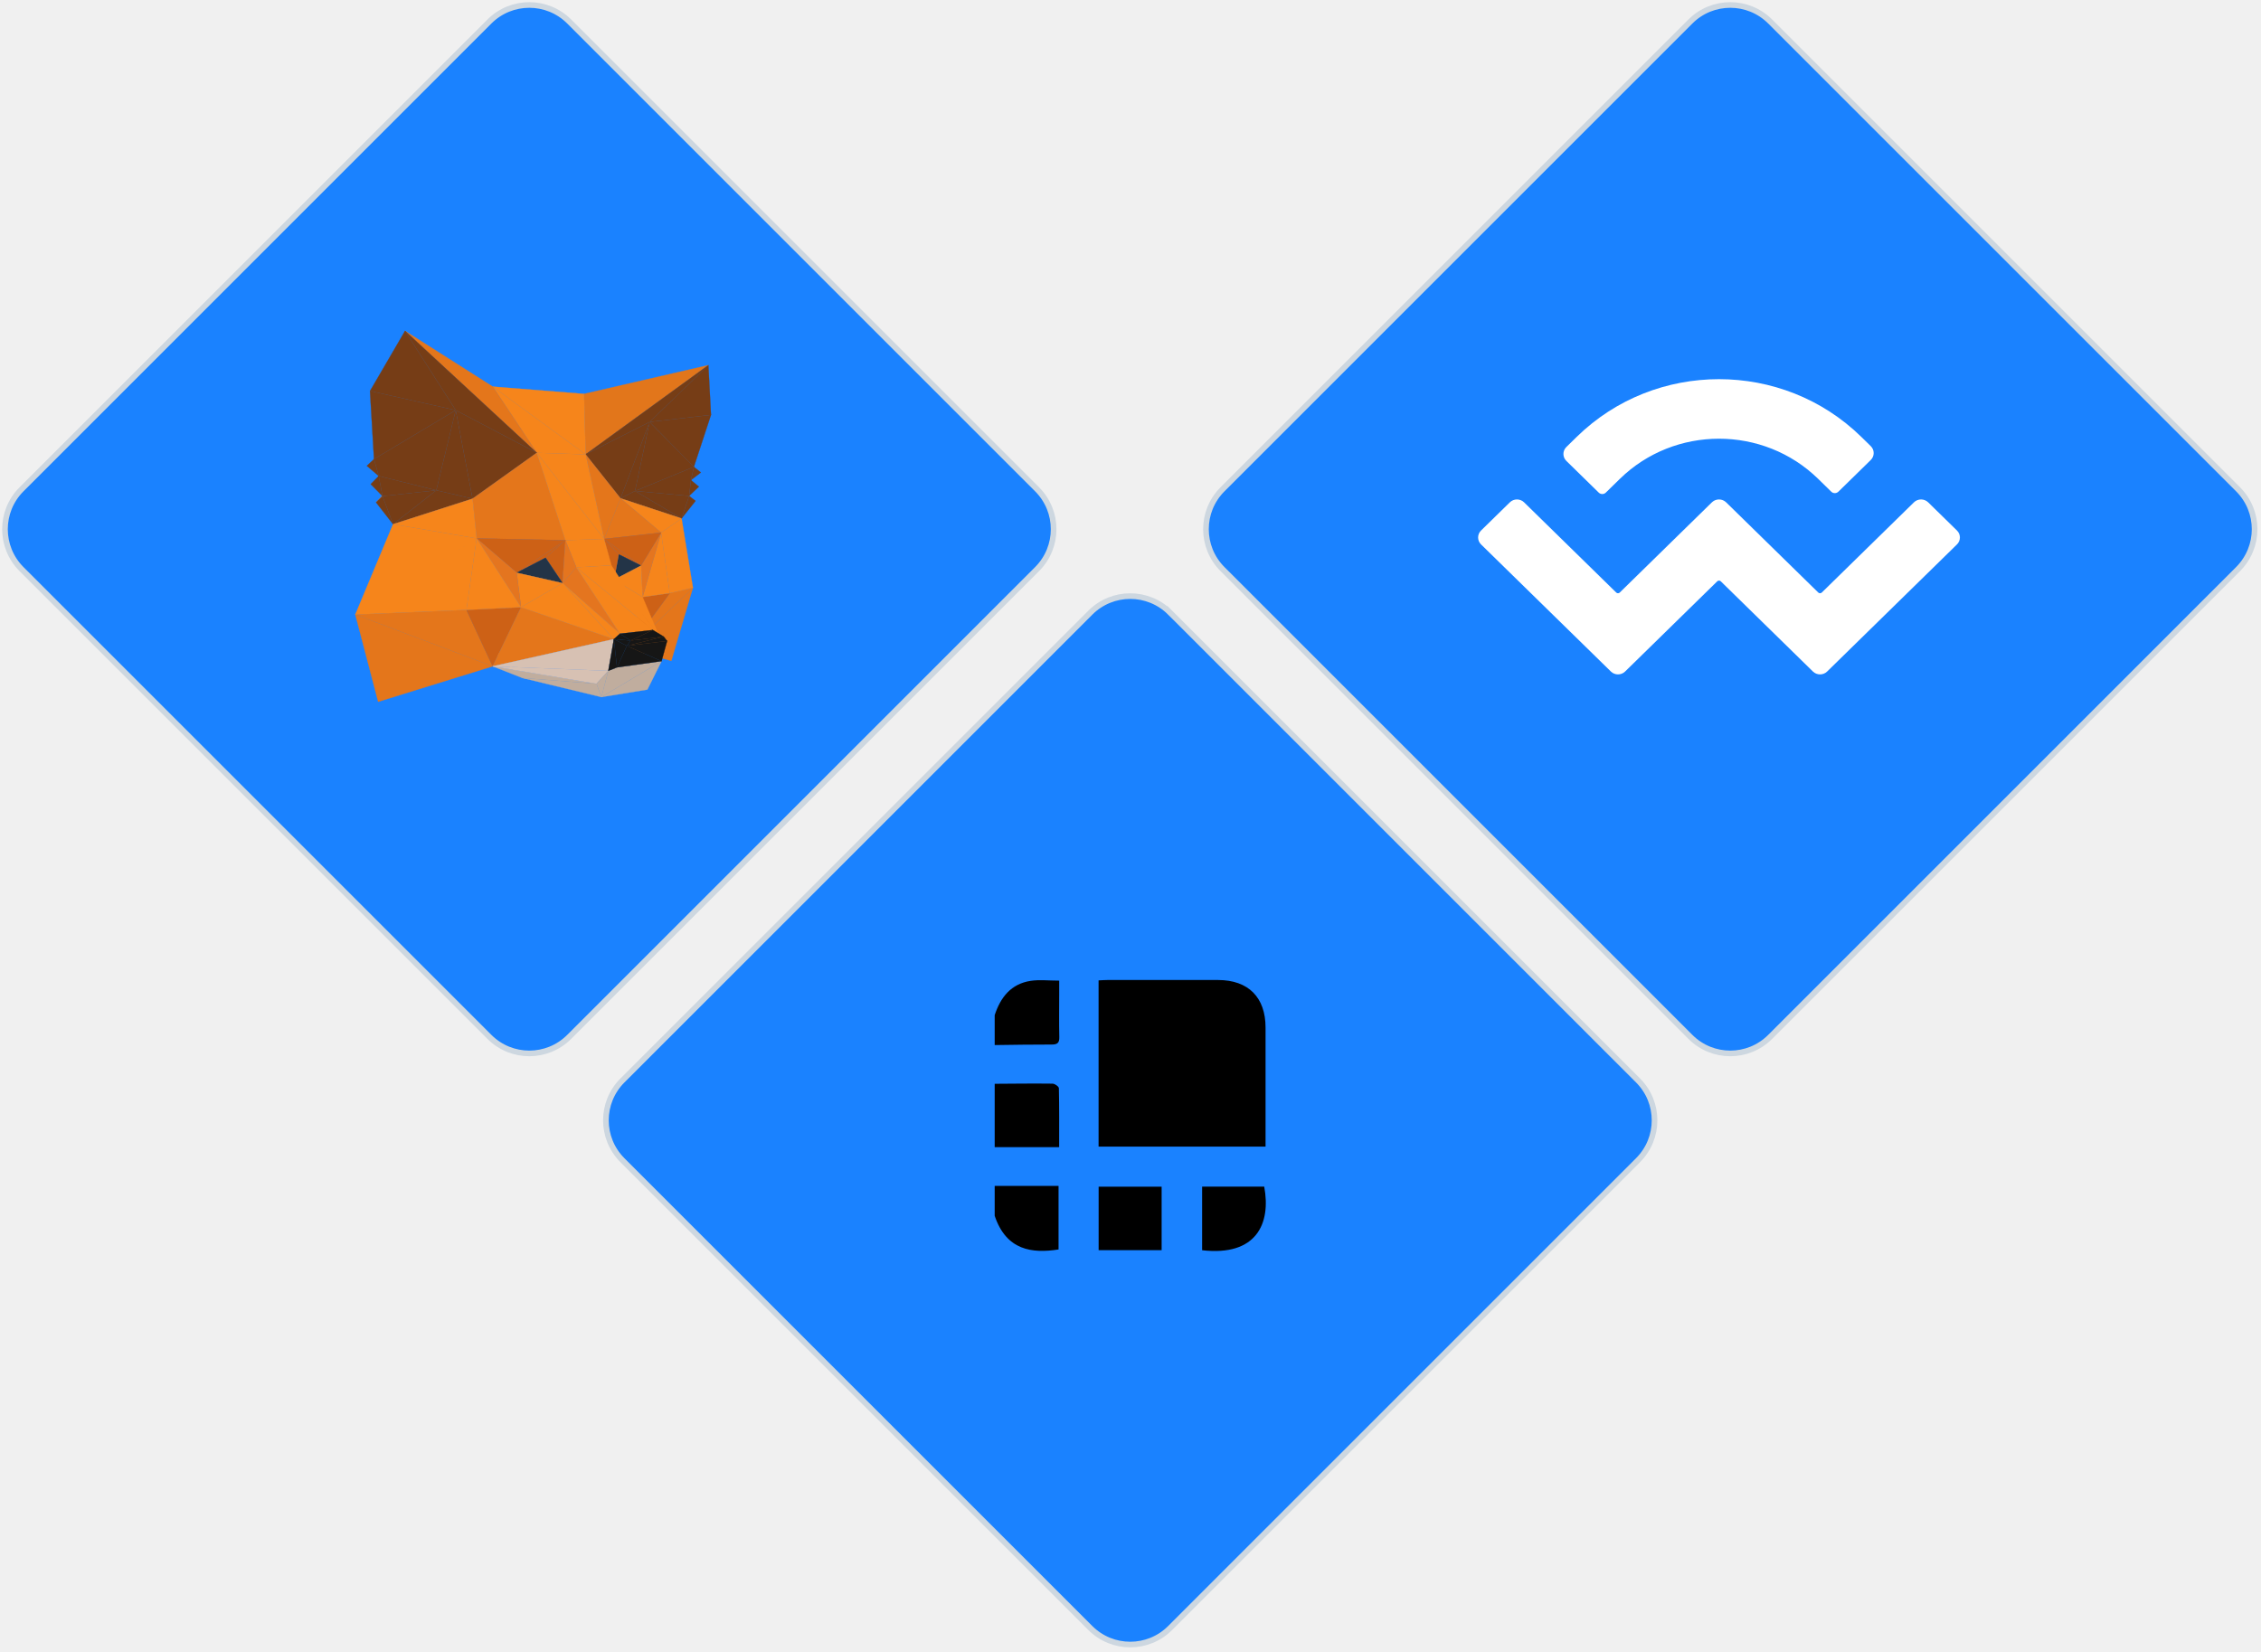
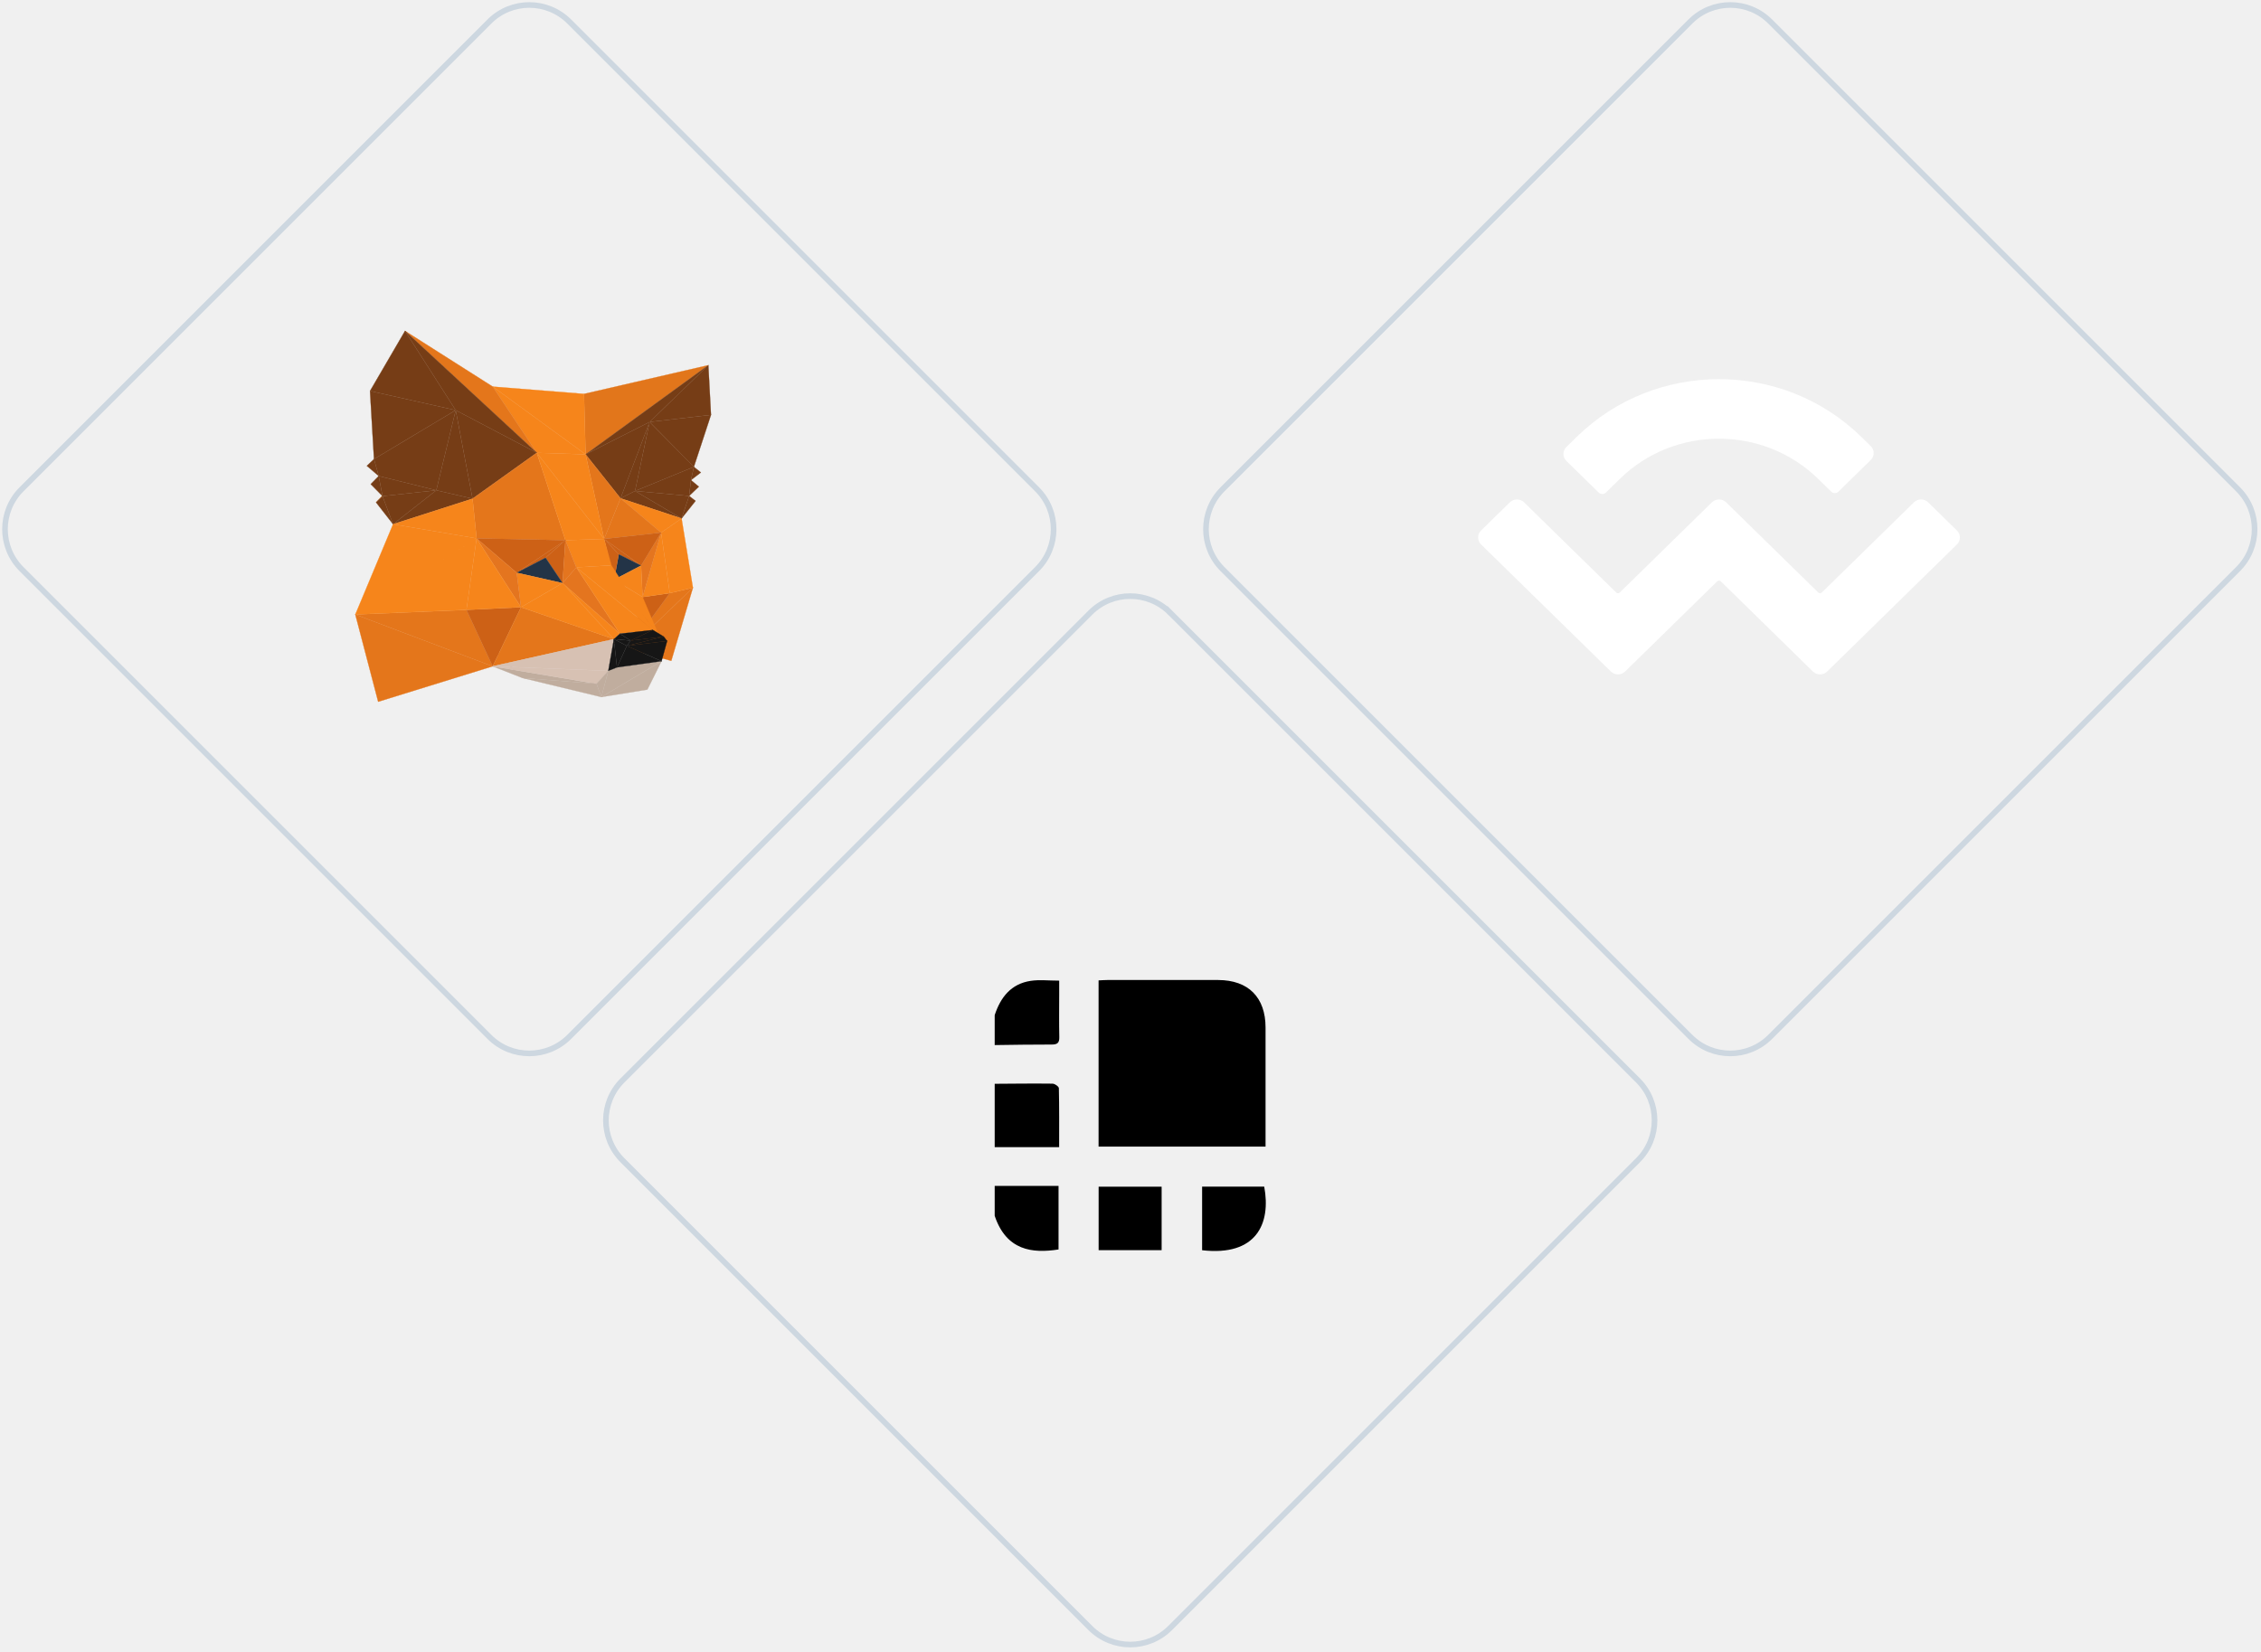
<svg xmlns="http://www.w3.org/2000/svg" width="401" height="293" viewBox="0 0 401 293">
  <g fill="none" fill-rule="evenodd">
-     <path fill="#1A82FF" stroke="#CDD7E0" d="M104.946 7.812l82.992 82.992c3.905 3.905 3.905 10.237 0 14.142l-82.992 82.992c-3.905 3.905-10.237 3.905-14.142 0L7.812 104.946c-3.905-3.905-3.905-10.237 0-14.142L90.804 7.812c3.905-3.905 10.237-3.905 14.142 0zM317.946 7.812l82.992 82.992c3.905 3.905 3.905 10.237 0 14.142l-82.992 82.992c-3.905 3.905-10.237 3.905-14.142 0l-82.992-82.992c-3.905-3.905-3.905-10.237 0-14.142l82.992-82.992c3.905-3.905 10.237-3.905 14.142 0zM211.524 112.673l82.992 82.992c3.906 3.905 3.906 10.237 0 14.142L211.524 292.8c-3.905 3.905-10.237 3.905-14.142 0l-82.992-82.992c-3.905-3.905-3.905-10.237 0-14.142l82.992-82.992c3.905-3.905 10.237-3.905 14.142 0z" transform="translate(-4 -4)" />
+     <path stroke="#CDD7E0" d="M104.946 7.812l82.992 82.992c3.905 3.905 3.905 10.237 0 14.142l-82.992 82.992c-3.905 3.905-10.237 3.905-14.142 0L7.812 104.946c-3.905-3.905-3.905-10.237 0-14.142L90.804 7.812c3.905-3.905 10.237-3.905 14.142 0zM317.946 7.812l82.992 82.992c3.905 3.905 3.905 10.237 0 14.142l-82.992 82.992c-3.905 3.905-10.237 3.905-14.142 0l-82.992-82.992c-3.905-3.905-3.905-10.237 0-14.142l82.992-82.992c3.905-3.905 10.237-3.905 14.142 0zM211.524 112.673l82.992 82.992c3.906 3.905 3.906 10.237 0 14.142L211.524 292.8c-3.905 3.905-10.237 3.905-14.142 0l-82.992-82.992c-3.905-3.905-3.905-10.237 0-14.142l82.992-82.992c3.905-3.905 10.237-3.905 14.142 0z" transform="translate(-4 -4)" />
    <g>
      <path fill="#E4761B" d="M59.925 45.584L56.091 58.55 48.563 56.491z" transform="translate(-4 -4) translate(66.967 62.674)" />
      <path stroke="#E4761B" stroke-width=".041" d="M59.925 45.584L56.091 58.55 48.563 56.491z" transform="translate(-4 -4) translate(66.967 62.674)" />
      <path fill="#E4761B" d="M48.563 56.491L55.824 46.543 59.925 45.585z" transform="translate(-4 -4) translate(66.967 62.674)" />
      <path stroke="#E4761B" stroke-width=".041" d="M48.563 56.491L55.824 46.543 59.925 45.585z" transform="translate(-4 -4) translate(66.967 62.674)" />
      <path fill="#F6851B" d="M54.283 35.81l3.63-2.515 2.012 12.29-5.642-9.776zm0 0l5.642 9.774-4.101.96-1.54-10.735z" transform="translate(-4 -4) translate(66.967 62.674)" />
      <path stroke="#F6851B" stroke-width=".041" d="M54.283 35.81l3.63-2.515 2.012 12.29-5.642-9.776zm0 0l5.642 9.774-4.101.96-1.54-10.735z" transform="translate(-4 -4) translate(66.967 62.674)" />
      <path fill="#763D16" d="M59.25 29.303l-9.587-.88 9.916-1.933-.33 2.813zm-9.587-.88l10.435-4.275-.519 2.342-9.916 1.933z" transform="translate(-4 -4) translate(66.967 62.674)" />
      <path stroke="#763D16" stroke-width=".041" d="M59.25 29.303l-9.587-.88 9.916-1.933-.33 2.813zm-9.587-.88l10.435-4.275-.519 2.342-9.916 1.933z" transform="translate(-4 -4) translate(66.967 62.674)" />
      <path fill="#763D16" d="M59.25 29.303l.33-2.813 1.398 1.163-1.729 1.65zm2.09-4.164l-1.76 1.351.518-2.342 1.242.99zm-2.09 4.164l-1.337 3.992-8.25-4.872 9.586.88z" transform="translate(-4 -4) translate(66.967 62.674)" />
      <path stroke="#763D16" stroke-width=".041" d="M59.25 29.303l.33-2.813 1.398 1.163-1.729 1.65zm2.09-4.164l-1.76 1.351.518-2.342 1.242.99zm-2.09 4.164l-1.337 3.992-8.25-4.872 9.586.88z" transform="translate(-4 -4) translate(66.967 62.674)" />
      <path fill="#E2761B" d="M40.469 53.332L43.078 54.165 48.563 56.491z" transform="translate(-4 -4) translate(66.967 62.674)" />
      <path stroke="#E2761B" stroke-width=".041" d="M40.469 53.332L43.078 54.165 48.563 56.491z" transform="translate(-4 -4) translate(66.967 62.674)" />
      <path fill="#763D16" d="M57.914 33.295l-10.828-3.568 2.577-1.304 8.25 4.872zm0 0l1.335-3.992 1.147.88-2.482 3.112z" transform="translate(-4 -4) translate(66.967 62.674)" />
      <path stroke="#763D16" stroke-width=".041" d="M57.914 33.295l-10.828-3.568 2.577-1.304 8.25 4.872zm0 0l1.335-3.992 1.147.88-2.482 3.112z" transform="translate(-4 -4) translate(66.967 62.674)" />
      <path fill="#763D16" d="M52.24 16.181L49.663 28.423 47.086 29.728z" transform="translate(-4 -4) translate(66.967 62.674)" />
      <path stroke="#763D16" stroke-width=".041" d="M52.24 16.181L49.663 28.423 47.086 29.728z" transform="translate(-4 -4) translate(66.967 62.674)" />
      <path fill="#763D16" d="M60.098 24.148L49.663 28.423 52.24 16.181z" transform="translate(-4 -4) translate(66.967 62.674)" />
      <path stroke="#763D16" stroke-width=".041" d="M60.098 24.148L49.663 28.423 52.24 16.181z" transform="translate(-4 -4) translate(66.967 62.674)" />
      <path fill="#763D16" d="M52.24 16.181L63.131 14.924 60.098 24.149z" transform="translate(-4 -4) translate(66.967 62.674)" />
      <path stroke="#763D16" stroke-width=".041" d="M52.24 16.181L63.131 14.924 60.098 24.149z" transform="translate(-4 -4) translate(66.967 62.674)" />
      <path fill="#F6851B" d="M57.914 33.295L54.283 35.809 47.086 29.727z" transform="translate(-4 -4) translate(66.967 62.674)" />
      <path stroke="#F6851B" stroke-width=".041" d="M57.914 33.295L54.283 35.809 47.086 29.727z" transform="translate(-4 -4) translate(66.967 62.674)" />
      <path fill="#763D16" d="M62.66 6.107L63.131 14.923 52.24 16.181z" transform="translate(-4 -4) translate(66.967 62.674)" />
      <path stroke="#763D16" stroke-width=".041" d="M62.66 6.107L63.131 14.923 52.24 16.181z" transform="translate(-4 -4) translate(66.967 62.674)" />
      <path fill="#E2761B" d="M62.66 6.107L40.894 21.933 40.611 11.199z" transform="translate(-4 -4) translate(66.967 62.674)" />
      <path stroke="#E2761B" stroke-width=".041" d="M62.66 6.107L40.894 21.933 40.611 11.199z" transform="translate(-4 -4) translate(66.967 62.674)" />
      <path fill="#F6851B" d="M24.424 9.91L40.611 11.199 40.894 21.933z" transform="translate(-4 -4) translate(66.967 62.674)" />
      <path stroke="#F6851B" stroke-width=".041" d="M24.424 9.91L40.611 11.199 40.894 21.933z" transform="translate(-4 -4) translate(66.967 62.674)" />
      <path fill="#763D16" d="M47.086 29.727L40.894 21.933 52.24 16.181z" transform="translate(-4 -4) translate(66.967 62.674)" />
      <path stroke="#763D16" stroke-width=".041" d="M47.086 29.727L40.894 21.933 52.24 16.181z" transform="translate(-4 -4) translate(66.967 62.674)" />
      <path fill="#E4761B" d="M47.086 29.727L54.283 35.809 44.178 36.925z" transform="translate(-4 -4) translate(66.967 62.674)" />
      <path stroke="#E4761B" stroke-width=".041" d="M47.086 29.727L54.283 35.809 44.178 36.925z" transform="translate(-4 -4) translate(66.967 62.674)" />
      <path fill="#E4761B" d="M44.178 36.925L40.894 21.933 47.085 29.728z" transform="translate(-4 -4) translate(66.967 62.674)" />
      <path stroke="#E4761B" stroke-width=".041" d="M44.178 36.925L40.894 21.933 47.085 29.728z" transform="translate(-4 -4) translate(66.967 62.674)" />
      <path fill="#763D16" d="M52.24 16.181L40.894 21.933 62.66 6.107z" transform="translate(-4 -4) translate(66.967 62.674)" />
      <path stroke="#763D16" stroke-width=".041" d="M52.24 16.181L40.894 21.933 62.66 6.107z" transform="translate(-4 -4) translate(66.967 62.674)" />
      <path fill="#C0AD9E" d="M24.565 56.24L29.705 61.598 22.711 55.234z" transform="translate(-4 -4) translate(66.967 62.674)" />
      <path stroke="#C0AD9E" stroke-width=".041" d="M24.565 56.24L29.705 61.598 22.711 55.234z" transform="translate(-4 -4) translate(66.967 62.674)" />
      <path fill="#CD6116" d="M48.563 56.491L50.999 47.234 55.824 46.543z" transform="translate(-4 -4) translate(66.967 62.674)" />
      <path stroke="#CD6116" stroke-width=".041" d="M48.563 56.491L50.999 47.234 55.824 46.543z" transform="translate(-4 -4) translate(66.967 62.674)" />
      <path fill="#E2761B" d="M3.727 30.45L12.621 21.1 4.874 29.334z" transform="translate(-4 -4) translate(66.967 62.674)" />
      <path stroke="#E2761B" stroke-width=".041" d="M3.727 30.45L12.621 21.1 4.874 29.334z" transform="translate(-4 -4) translate(66.967 62.674)" />
      <path fill="#F6851B" d="M40.894 21.933l-8.66-.283-7.81-11.74 16.47 12.023zm14.93 24.61l-4.825.691 3.284-11.425 1.54 10.734z" transform="translate(-4 -4) translate(66.967 62.674)" />
      <path stroke="#F6851B" stroke-width=".041" d="M40.894 21.933l-8.66-.283-7.81-11.74 16.47 12.023zm14.93 24.61l-4.825.691 3.284-11.425 1.54 10.734z" transform="translate(-4 -4) translate(66.967 62.674)" />
      <path fill="#E4751F" d="M54.283 35.809L50.999 47.235 50.731 41.655z" transform="translate(-4 -4) translate(66.967 62.674)" />
      <path stroke="#E4751F" stroke-width=".041" d="M54.283 35.809L50.999 47.235 50.731 41.655z" transform="translate(-4 -4) translate(66.967 62.674)" />
      <path fill="#CD6116" d="M44.178 36.925L54.283 35.809 50.731 41.655z" transform="translate(-4 -4) translate(66.967 62.674)" />
      <path stroke="#CD6116" stroke-width=".041" d="M44.178 36.925L54.283 35.809 50.731 41.655z" transform="translate(-4 -4) translate(66.967 62.674)" />
      <path fill="#F6851B" d="M32.235 21.65L40.894 21.933 44.178 36.925z" transform="translate(-4 -4) translate(66.967 62.674)" />
      <path stroke="#F6851B" stroke-width=".041" d="M32.235 21.65L40.894 21.933 44.178 36.925z" transform="translate(-4 -4) translate(66.967 62.674)" />
      <path fill="#E4761B" d="M32.234 21.65l-7.81-11.74L8.866.026 32.234 21.65zM4.104 65.81l20.304-6.286L.049 50.33 4.104 65.81z" transform="translate(-4 -4) translate(66.967 62.674)" />
      <path stroke="#E4761B" stroke-width=".041" d="M24.408 59.524L4.104 65.81.049 50.33l24.36 9.194zm7.827-37.874L8.865.025 24.424 9.91l7.81 11.74z" transform="translate(-4 -4) translate(66.967 62.674)" />
      <path fill="#763D16" d="M6.744 34.316L14.413 28.297 20.841 29.791z" transform="translate(-4 -4) translate(66.967 62.674)" />
      <path stroke="#763D16" stroke-width=".041" d="M6.744 34.316L14.413 28.297 20.841 29.791z" transform="translate(-4 -4) translate(66.967 62.674)" />
      <path fill="#763D16" d="M20.841 29.79L14.413 28.298 17.855 14.091z" transform="translate(-4 -4) translate(66.967 62.674)" />
      <path stroke="#763D16" stroke-width=".041" d="M20.841 29.79L14.413 28.298 17.855 14.091z" transform="translate(-4 -4) translate(66.967 62.674)" />
      <path fill="#763D16" d="M4.874 29.335L14.413 28.298 6.744 34.316z" transform="translate(-4 -4) translate(66.967 62.674)" />
      <path stroke="#763D16" stroke-width=".041" d="M4.874 29.335L14.413 28.298 6.744 34.316z" transform="translate(-4 -4) translate(66.967 62.674)" />
      <path fill="#CD6116" d="M50.731 41.655L46.771 39.66 44.178 36.925z" transform="translate(-4 -4) translate(66.967 62.674)" />
      <path stroke="#CD6116" stroke-width=".041" d="M50.731 41.655L46.771 39.66 44.178 36.925z" transform="translate(-4 -4) translate(66.967 62.674)" />
      <path fill="#763D16" d="M4.874 29.335L4.198 25.768 14.413 28.298z" transform="translate(-4 -4) translate(66.967 62.674)" />
      <path stroke="#763D16" stroke-width=".041" d="M4.874 29.335L4.198 25.768 14.413 28.298z" transform="translate(-4 -4) translate(66.967 62.674)" />
      <path fill="#233447" d="M45.954 44.154L46.771 39.66 50.731 41.656z" transform="translate(-4 -4) translate(66.967 62.674)" />
      <path stroke="#233447" stroke-width=".041" d="M45.954 44.154L46.771 39.66 50.731 41.656z" transform="translate(-4 -4) translate(66.967 62.674)" />
      <path fill="#F6851B" d="M50.999 47.235L45.954 44.155 50.731 41.655z" transform="translate(-4 -4) translate(66.967 62.674)" />
      <path stroke="#F6851B" stroke-width=".041" d="M50.999 47.235L45.954 44.155 50.731 41.655z" transform="translate(-4 -4) translate(66.967 62.674)" />
      <path fill="#763D16" d="M17.855 14.09l14.38 7.56-11.394 8.14-2.986-15.7zm0 0l-3.442 14.207-11.048-5.531 14.49-8.675zm-3.442 14.207l-10.215-2.53-.833-3.001 11.048 5.531z" transform="translate(-4 -4) translate(66.967 62.674)" />
      <path stroke="#763D16" stroke-width=".041" d="M17.855 14.09l14.38 7.56-11.394 8.14-2.986-15.7zm0 0l-3.442 14.207-11.048-5.531 14.49-8.675zm-3.442 14.207l-10.215-2.53-.833-3.001 11.048 5.531z" transform="translate(-4 -4) translate(66.967 62.674)" />
      <path fill="#E4761B" d="M37.31 37.161l-15.746-.33-.723-7.04 16.47 7.37zm-16.47-7.37l11.395-8.141 5.076 15.511-16.47-7.37z" transform="translate(-4 -4) translate(66.967 62.674)" />
      <path stroke="#E4761B" stroke-width=".041" d="M37.31 37.161l-15.746-.33-.723-7.04 16.47 7.37zm-16.47-7.37l11.395-8.141 5.076 15.511-16.47-7.37z" transform="translate(-4 -4) translate(66.967 62.674)" />
      <path fill="#F6851B" d="M44.178 36.925l-6.867.236-5.076-15.511 11.943 15.275zM6.744 34.317l14.097-4.526.723 7.04-14.82-2.514z" transform="translate(-4 -4) translate(66.967 62.674)" />
      <path stroke="#F6851B" stroke-width=".041" d="M44.178 36.925l-6.867.236-5.076-15.511 11.943 15.275zM6.744 34.317l14.097-4.526.723 7.04-14.82-2.514z" transform="translate(-4 -4) translate(66.967 62.674)" />
      <path fill="#CD6116" d="M46.771 39.66L45.954 44.154 44.178 36.925z" transform="translate(-4 -4) translate(66.967 62.674)" />
      <path stroke="#CD6116" stroke-width=".041" d="M46.771 39.66L45.954 44.154 44.178 36.925z" transform="translate(-4 -4) translate(66.967 62.674)" />
      <path fill="#763D16" d="M17.855 14.091L32.235 21.65 8.865 0.025z" transform="translate(-4 -4) translate(66.967 62.674)" />
      <path stroke="#763D16" stroke-width=".041" d="M8.866 0.025L32.234 21.65 17.855 14.091z" transform="translate(-4 -4) translate(66.967 62.674)" />
      <path fill="#E4761B" d="M0.049 50.331L24.408 59.524 19.756 49.514z" transform="translate(-4 -4) translate(66.967 62.674)" />
      <path stroke="#E4761B" stroke-width=".041" d="M0.049 50.331L19.756 49.514 24.408 59.524z" transform="translate(-4 -4) translate(66.967 62.674)" />
      <path fill="#CD6116" d="M24.408 59.524L19.756 49.513 29.437 49.042z" transform="translate(-4 -4) translate(66.967 62.674)" />
      <path stroke="#CD6116" stroke-width=".041" d="M24.408 59.524L19.756 49.513 29.437 49.042z" transform="translate(-4 -4) translate(66.967 62.674)" />
      <path fill="#F6851B" d="M.05 50.33l21.514-13.5-14.82-2.514L.049 50.33zm0 0l19.706-.816 1.808-12.683L.049 50.33zm44.128-13.405l-6.868.236 1.933 4.809 6.223-.361-1.288-4.684zm9.602 16.863L51 47.234l-5.045-3.08 7.826 9.634z" transform="translate(-4 -4) translate(66.967 62.674)" />
      <path stroke="#F6851B" stroke-width=".041" d="M39.244 41.97l-1.933-4.81 6.867-.235-4.934 5.045zm4.934-5.045l1.289 4.683-6.223.362 4.934-5.045zM19.756 49.513L.05 50.331l21.515-13.5-1.808 12.682zm1.808-12.682L.049 50.33l6.695-16.014 14.82 2.514zm24.39 7.323L51 47.234l2.782 6.554-7.827-9.634z" transform="translate(-4 -4) translate(66.967 62.674)" />
      <path fill="#C0AD9E" d="M29.704 61.598L24.408 59.524 42.827 62.62z" transform="translate(-4 -4) translate(66.967 62.674)" />
      <path stroke="#C0AD9E" stroke-width=".041" d="M29.704 61.598L24.408 59.524 42.827 62.62z" transform="translate(-4 -4) translate(66.967 62.674)" />
      <path fill="#763D16" d="M6.744 34.316L3.727 30.451 4.874 29.335z" transform="translate(-4 -4) translate(66.967 62.674)" />
      <path stroke="#763D16" stroke-width=".041" d="M6.744 34.316L3.727 30.451 4.874 29.335z" transform="translate(-4 -4) translate(66.967 62.674)" />
      <path fill="#D7C1B3" d="M44.917 60.326L42.827 62.62 24.408 59.524z" transform="translate(-4 -4) translate(66.967 62.674)" />
      <path stroke="#D7C1B3" stroke-width=".041" d="M44.917 60.326L42.827 62.62 24.408 59.524z" transform="translate(-4 -4) translate(66.967 62.674)" />
      <path fill="#E4761B" d="M45.907 54.7L24.408 59.524 29.437 49.042z" transform="translate(-4 -4) translate(66.967 62.674)" />
      <path stroke="#E4761B" stroke-width=".041" d="M45.907 54.7L24.408 59.524 29.437 49.042z" transform="translate(-4 -4) translate(66.967 62.674)" />
      <path fill="#D7C1B3" d="M24.408 59.524L45.907 54.699 44.917 60.325z" transform="translate(-4 -4) translate(66.967 62.674)" />
      <path stroke="#D7C1B3" stroke-width=".041" d="M24.408 59.524L45.907 54.699 44.917 60.325z" transform="translate(-4 -4) translate(66.967 62.674)" />
      <path fill="#763D16" d="M4.874 29.335l-2.09-2.122 1.414-1.445.676 3.567zm-1.51-6.57l-.706-12.084 15.196 3.41-14.49 8.675z" transform="translate(-4 -4) translate(66.967 62.674)" />
      <path stroke="#763D16" stroke-width=".041" d="M4.874 29.335l-2.09-2.122 1.414-1.445.676 3.567zm-1.51-6.57l-.706-12.084 15.196 3.41-14.49 8.675z" transform="translate(-4 -4) translate(66.967 62.674)" />
      <path fill="#CD6116" d="M33.79 40.273L37.311 37.161 36.808 44.767z" transform="translate(-4 -4) translate(66.967 62.674)" />
      <path stroke="#CD6116" stroke-width=".041" d="M33.79 40.273L37.311 37.161 36.808 44.767z" transform="translate(-4 -4) translate(66.967 62.674)" />
      <path fill="#CD6116" d="M37.311 37.161L33.79 40.273 28.667 42.928z" transform="translate(-4 -4) translate(66.967 62.674)" />
      <path stroke="#CD6116" stroke-width=".041" d="M37.311 37.161L33.79 40.273 28.667 42.928z" transform="translate(-4 -4) translate(66.967 62.674)" />
      <path fill="#F6851B" d="M53.78 53.788L52.822 53.081 45.954 44.154z" transform="translate(-4 -4) translate(66.967 62.674)" />
      <path stroke="#F6851B" stroke-width=".041" d="M53.78 53.788L52.822 53.081 45.954 44.154z" transform="translate(-4 -4) translate(66.967 62.674)" />
      <path fill="#CD6116" d="M28.667 42.929L21.564 36.831 37.31 37.161z" transform="translate(-4 -4) translate(66.967 62.674)" />
      <path stroke="#CD6116" stroke-width=".041" d="M28.667 42.929L21.564 36.831 37.31 37.161z" transform="translate(-4 -4) translate(66.967 62.674)" />
      <path fill="#E4751F" d="M36.807 44.767L37.311 37.161 39.244 41.97z" transform="translate(-4 -4) translate(66.967 62.674)" />
      <path stroke="#E4751F" stroke-width=".041" d="M36.807 44.767L37.311 37.161 39.244 41.97z" transform="translate(-4 -4) translate(66.967 62.674)" />
      <path fill="#763D16" d="M2.092 23.96L3.365 22.766 4.198 25.767z" transform="translate(-4 -4) translate(66.967 62.674)" />
      <path stroke="#763D16" stroke-width=".041" d="M2.092 23.96L3.365 22.766 4.198 25.767z" transform="translate(-4 -4) translate(66.967 62.674)" />
      <path fill="#233447" d="M36.807 44.767L28.667 42.929 33.79 40.273z" transform="translate(-4 -4) translate(66.967 62.674)" />
      <path stroke="#233447" stroke-width=".041" d="M36.807 44.767L28.667 42.929 33.79 40.273z" transform="translate(-4 -4) translate(66.967 62.674)" />
      <path fill="#763D16" d="M2.658 10.681L17.855 14.091 8.866 0.025z" transform="translate(-4 -4) translate(66.967 62.674)" />
      <path stroke="#763D16" stroke-width=".041" d="M17.855 14.091L2.658 10.68 8.866 0.026z" transform="translate(-4 -4) translate(66.967 62.674)" />
      <path fill="#C0AD9E" d="M42.827 62.62L43.691 64.977 29.704 61.599z" transform="translate(-4 -4) translate(66.967 62.674)" />
      <path stroke="#C0AD9E" stroke-width=".041" d="M42.827 62.62L43.691 64.977 29.704 61.599z" transform="translate(-4 -4) translate(66.967 62.674)" />
      <path fill="#F6851B" d="M29.437 49.042L28.667 42.928 36.807 44.767z" transform="translate(-4 -4) translate(66.967 62.674)" />
      <path stroke="#F6851B" stroke-width=".041" d="M29.437 49.042L28.667 42.928 36.807 44.767z" transform="translate(-4 -4) translate(66.967 62.674)" />
      <path fill="#E4751F" d="M21.564 36.831L28.667 42.928 29.437 49.042z" transform="translate(-4 -4) translate(66.967 62.674)" />
      <path stroke="#E4751F" stroke-width=".041" d="M21.564 36.831L28.667 42.928 29.437 49.042z" transform="translate(-4 -4) translate(66.967 62.674)" />
      <path fill="#F6851B" d="M21.564 36.831l7.873 12.211-9.68.471 1.807-12.682zm17.68 5.14l6.223-.363 7.355 11.472-13.578-11.11z" transform="translate(-4 -4) translate(66.967 62.674)" />
      <path stroke="#F6851B" stroke-width=".041" d="M21.564 36.831l7.873 12.211-9.68.471 1.807-12.682zm17.68 5.14l6.223-.363 7.355 11.472-13.578-11.11z" transform="translate(-4 -4) translate(66.967 62.674)" />
      <path fill="#E4751F" d="M39.244 41.97L46.975 53.741 36.808 44.767z" transform="translate(-4 -4) translate(66.967 62.674)" />
      <path stroke="#E4751F" stroke-width=".041" d="M39.244 41.97L46.975 53.741 36.808 44.767z" transform="translate(-4 -4) translate(66.967 62.674)" />
      <path fill="#F6851B" d="M36.807 44.767L46.976 53.741 45.907 54.7z" transform="translate(-4 -4) translate(66.967 62.674)" />
      <path stroke="#F6851B" stroke-width=".041" d="M36.807 44.767L46.976 53.741 45.907 54.7z" transform="translate(-4 -4) translate(66.967 62.674)" />
      <path fill="#F6851B" d="M52.822 53.08l-5.846.66-7.732-11.77 13.578 11.11zm-6.915 1.62l-16.47-5.658 7.37-4.275 9.1 9.933z" transform="translate(-4 -4) translate(66.967 62.674)" />
      <path stroke="#F6851B" stroke-width=".041" d="M52.822 53.08l-5.846.66-7.732-11.77 13.578 11.11zm-6.915 1.62l-16.47-5.658 7.37-4.275 9.1 9.933z" transform="translate(-4 -4) translate(66.967 62.674)" />
      <path fill="#C0AD9E" d="M43.691 64.977l-.864-2.357 2.09-2.295-1.226 4.652zm10.67-6.364l-2.513 5.044-8.157 1.32 10.67-6.364z" transform="translate(-4 -4) translate(66.967 62.674)" />
      <path stroke="#C0AD9E" stroke-width=".041" d="M43.691 64.977l-.864-2.357 2.09-2.295-1.226 4.652zm10.67-6.364l-2.513 5.044-8.157 1.32 10.67-6.364z" transform="translate(-4 -4) translate(66.967 62.674)" />
      <path fill="#C0AD9E" d="M43.691 64.977l2.766-5.264 7.905-1.1-10.67 6.364zm1.226-4.652l1.54-.612-2.766 5.264 1.226-4.652z" transform="translate(-4 -4) translate(66.967 62.674)" />
      <path stroke="#C0AD9E" stroke-width=".041" d="M43.691 64.977l2.766-5.264 7.905-1.1-10.67 6.364zm1.226-4.652l1.54-.612-2.766 5.264 1.226-4.652z" transform="translate(-4 -4) translate(66.967 62.674)" />
      <path fill="#161616" d="M52.822 53.081L54.755 54.26 48.877 54.967z" transform="translate(-4 -4) translate(66.967 62.674)" />
      <path stroke="#161616" stroke-width=".041" d="M52.822 53.081L54.755 54.26 48.877 54.967z" transform="translate(-4 -4) translate(66.967 62.674)" />
      <path fill="#161616" d="M48.201 55.894l7.15-.865-.99 3.583-6.16-2.718zm.676-.927l-1.901-1.226 5.846-.66-3.945 1.886z" transform="translate(-4 -4) translate(66.967 62.674)" />
      <path stroke="#161616" stroke-width=".041" d="M48.201 55.894l7.15-.865-.99 3.583-6.16-2.718zm.676-.927l-1.901-1.226 5.846-.66-3.945 1.886z" transform="translate(-4 -4) translate(66.967 62.674)" />
      <path fill="#161616" d="M54.755 54.26l.597.77-7.15.864 6.553-1.635zm-8.848.44l1.068-.959 1.902 1.225-2.97-.267zm.55 5.013l-1.54.612.99-5.626.55 5.014zm7.905-1.1l-7.905 1.1 1.745-3.82 6.16 2.72z" transform="translate(-4 -4) translate(66.967 62.674)" />
      <path stroke="#161616" stroke-width=".041" d="M54.755 54.26l.597.77-7.15.864 6.553-1.635zm-8.848.44l1.068-.959 1.902 1.225-2.97-.267zm.55 5.013l-1.54.612.99-5.626.55 5.014zm7.905-1.1l-7.905 1.1 1.745-3.82 6.16 2.72z" transform="translate(-4 -4) translate(66.967 62.674)" />
      <path fill="#161616" d="M45.907 54.7l2.294 1.193-1.744 3.82-.55-5.013zm2.294 1.193l.676-.927 5.878-.707-6.554 1.634z" transform="translate(-4 -4) translate(66.967 62.674)" />
      <path stroke="#161616" stroke-width=".041" d="M45.907 54.7l2.294 1.193-1.744 3.82-.55-5.013zm2.294 1.193l.676-.927 5.878-.707-6.554 1.634z" transform="translate(-4 -4) translate(66.967 62.674)" />
      <path fill="#161616" d="M48.877 54.967L48.201 55.894 45.907 54.7z" transform="translate(-4 -4) translate(66.967 62.674)" />
      <path stroke="#161616" stroke-width=".041" d="M48.877 54.967L48.201 55.894 45.907 54.7z" transform="translate(-4 -4) translate(66.967 62.674)" />
    </g>
    <path fill="#FFF" d="M345.971 93.109l5.106 4.999c.697.682.697 1.788 0 2.47l-23.023 22.542c-.696.682-1.826.682-2.523 0l-16.34-15.998c-.174-.171-.456-.171-.63 0l-16.34 15.998c-.697.682-1.827.682-2.523 0l-23.024-22.542c-.697-.682-.697-1.788 0-2.47l5.106-5c.697-.682 1.826-.682 2.523 0l16.34 16c.175.17.457.17.631 0l16.34-16c.697-.682 1.826-.682 2.523 0l16.34 16c.174.17.457.17.631 0l16.34-16c.697-.681 1.827-.681 2.523 0zm-62.327-11.616c13.935-13.644 36.528-13.644 50.463 0l1.677 1.641c.696.682.696 1.789 0 2.47l-5.737 5.618c-.348.34-.913.34-1.261 0l-2.308-2.26c-9.722-9.518-25.483-9.518-35.204 0l-2.472 2.42c-.348.341-.913.341-1.261 0l-5.737-5.617c-.697-.682-.697-1.788 0-2.47l1.84-1.802z" transform="translate(-4 -4)" />
    <path fill="#000" d="M217.201 225.78c9.638 1.112 12.242-4.728 11.015-11.284h-11.015v11.284zm-18.352-.01h11.172v-11.256h-11.172v11.255zm29.603-18.371v-1.76-19.357c0-5.353-3.043-8.423-8.4-8.436-6.556-.015-13.113-.005-19.67 0-.498 0-.997.043-1.543.068v29.485h29.613zm-48.038 12.274c2.064 6.156 6.653 6.706 11.324 5.969v-11.277h-11.324v5.308zm0-30.287c3.368-.038 6.736-.107 10.104-.093 1 .004 1.38-.286 1.355-1.325-.06-2.54-.019-5.084-.019-7.627v-2.384c-1.878 0-3.51-.2-5.076.041-3.465.532-5.328 2.915-6.364 6.08v5.308zm0 6.87c3.421-.021 6.843-.068 10.263-.024.393.005 1.112.512 1.119.8.078 3.41.05 6.823.05 10.464h-11.432v-11.24z" transform="translate(-4 -4)" />
  </g>
</svg>
